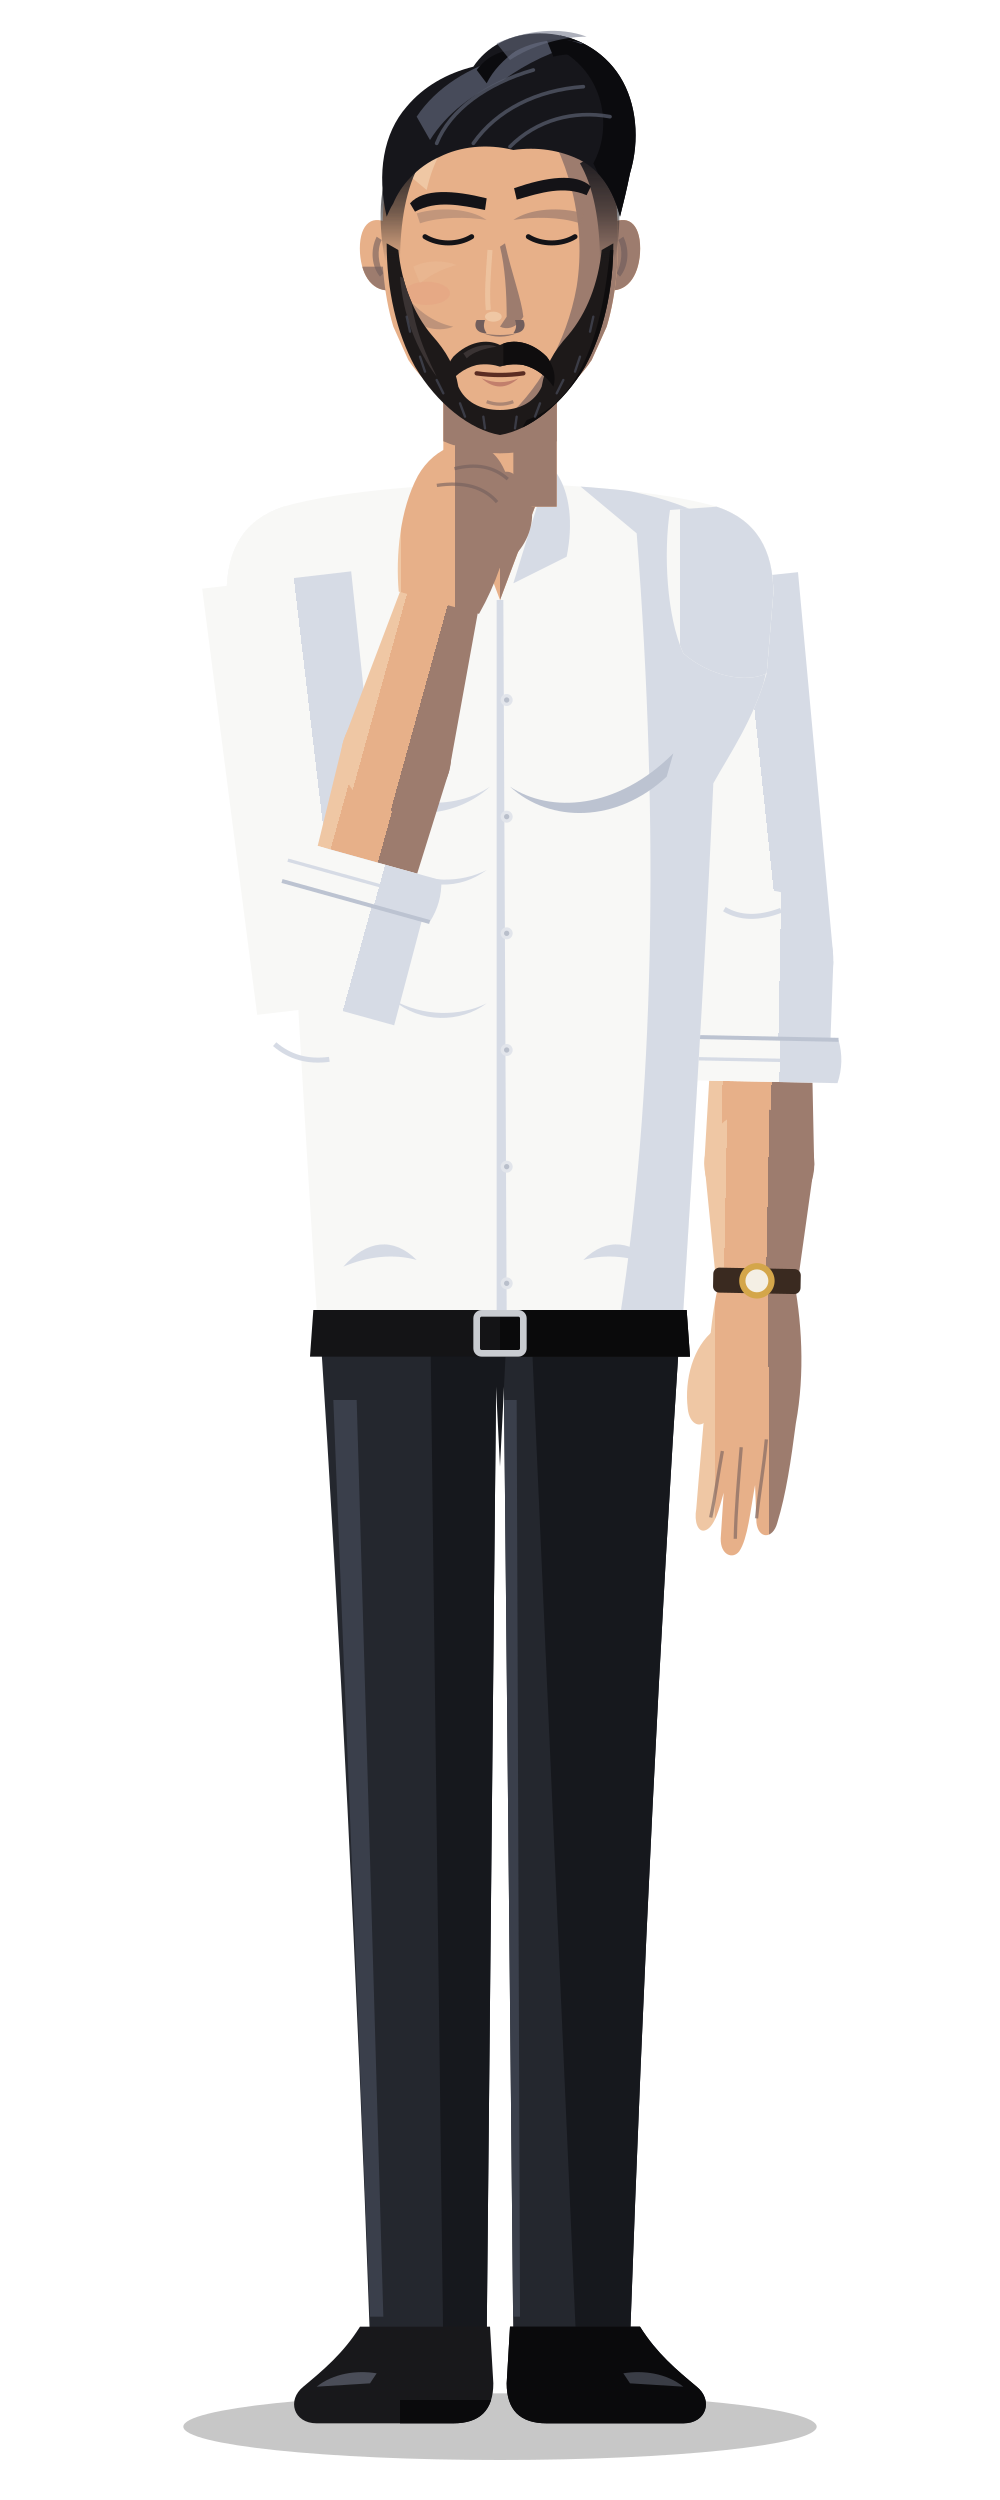
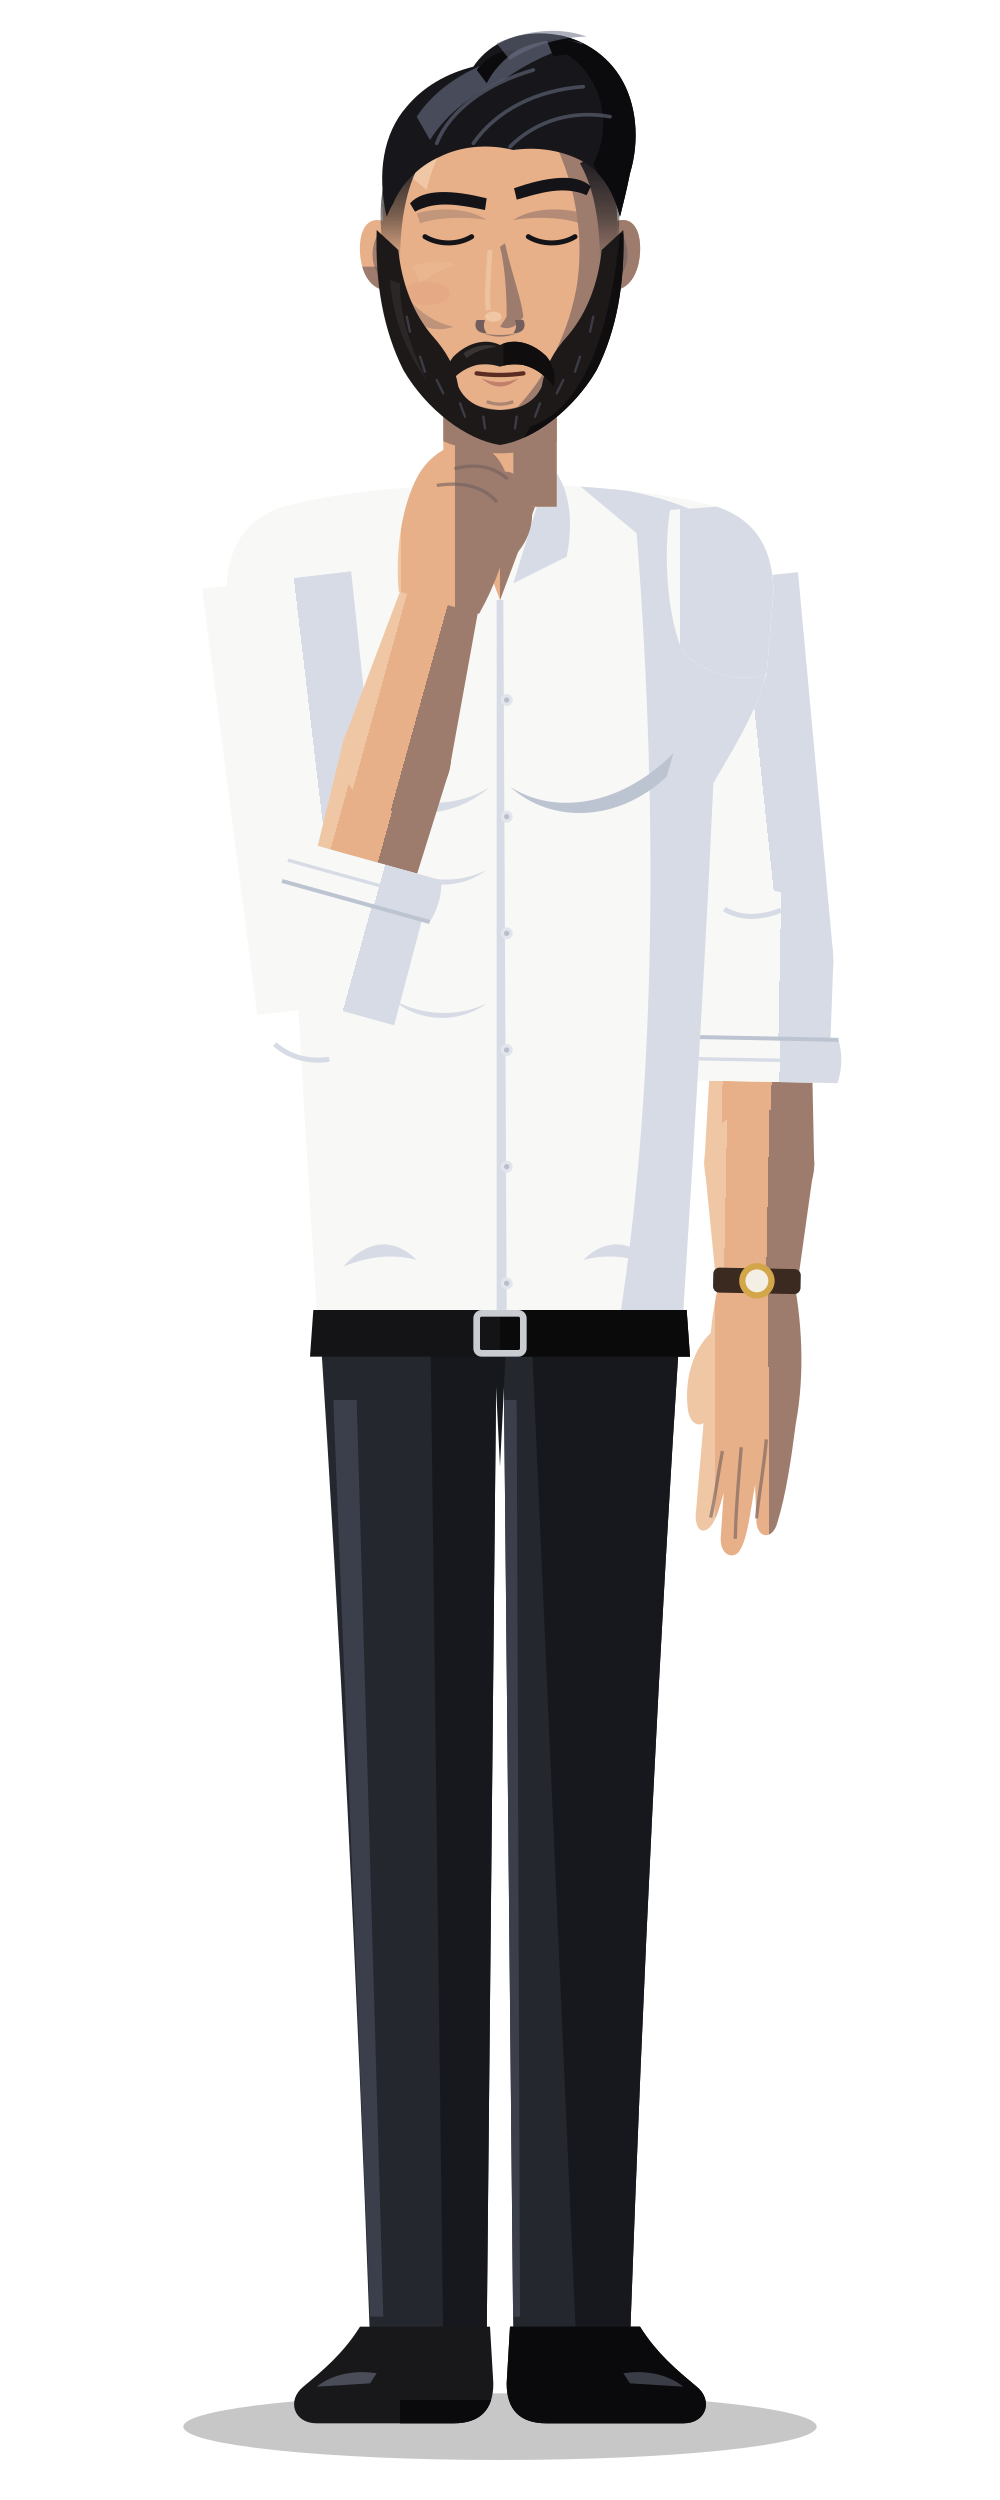
<svg xmlns="http://www.w3.org/2000/svg" viewBox="0 0 600 1500" width="600" height="1500">
  <defs>
    <linearGradient id="fade" x1="0" y1="0" x2="0" y2="1">
      <stop offset="0" stop-color="#16161b" stop-opacity="1" />
      <stop offset="0.55" stop-color="#16161b" stop-opacity="0.55" />
      <stop offset="1" stop-color="#16161b" stop-opacity="0" />
    </linearGradient>
    <clipPath id="c1">
      <path d="M192,796 L298,796 L292,1404 L222,1404 C214,1180 204,980 192,796 Z" />
    </clipPath>
    <clipPath id="c2">
      <path d="M 408,796 L 302,796 L 308,1404 L 378,1404 C 386,1180 396,980 408,796 Z" />
    </clipPath>
    <clipPath id="c3">
      <path d="M216,1396 L294,1396 L296,1430 C296,1446 288,1454 272,1454 L190,1454 C176,1454 172,1440 182,1432 C194,1422 206,1412 216,1396 Z" />
    </clipPath>
    <clipPath id="c4">
      <path d="M 384,1396 L 306,1396 L 304,1430 C 304,1446 312,1454 328,1454 L 410,1454 C 424,1454 428,1440 418,1432 C 406,1422 394,1412 384,1396 Z" />
    </clipPath>
    <linearGradient id="g5" gradientUnits="userSpaceOnUse" x1="424.1" y1="673.0" x2="488.0" y2="674.3">
      <stop offset="0" stop-color="#efc7a4" />
      <stop offset="0.14" stop-color="#efc7a4" />
      <stop offset="0.14" stop-color="#e7b089" />
      <stop offset="0.6" stop-color="#e7b089" />
      <stop offset="0.6" stop-color="#9d7c6e" />
      <stop offset="1" stop-color="#9d7c6e" />
    </linearGradient>
    <linearGradient id="g6" gradientUnits="userSpaceOnUse" x1="427.1" y1="743.6" x2="482.1" y2="744.7">
      <stop offset="0" stop-color="#efc7a4" />
      <stop offset="0.14" stop-color="#efc7a4" />
      <stop offset="0.14" stop-color="#e7b089" />
      <stop offset="0.6" stop-color="#e7b089" />
      <stop offset="0.6" stop-color="#9d7c6e" />
      <stop offset="1" stop-color="#9d7c6e" />
    </linearGradient>
    <linearGradient id="g7" gradientUnits="userSpaceOnUse" x1="402.7" y1="466.6" x2="489.3" y2="457.4">
      <stop offset="0" stop-color="#f8f8f6" />
      <stop offset="0.62" stop-color="#f8f8f6" />
      <stop offset="0.62" stop-color="#d6dbe5" />
      <stop offset="1" stop-color="#d6dbe5" />
    </linearGradient>
    <linearGradient id="g8" gradientUnits="userSpaceOnUse" x1="415.9" y1="605.2" x2="498.9" y2="606.8">
      <stop offset="0" stop-color="#f8f8f6" />
      <stop offset="0.62" stop-color="#f8f8f6" />
      <stop offset="0.62" stop-color="#d6dbe5" />
      <stop offset="1" stop-color="#d6dbe5" />
    </linearGradient>
    <linearGradient id="g9" gradientUnits="userSpaceOnUse" x1="410.8" y1="635.1" x2="502.8" y2="636.9">
      <stop offset="0" stop-color="#f8f8f6" />
      <stop offset="0.62" stop-color="#f8f8f6" />
      <stop offset="0.62" stop-color="#d6dbe5" />
      <stop offset="1" stop-color="#d6dbe5" />
    </linearGradient>
    <linearGradient id="g10" gradientUnits="userSpaceOnUse" x1="28.0" y1="0.6" x2="-28.0" y2="-0.6">
      <stop offset="0" stop-color="#efc7a4" />
      <stop offset="0.14" stop-color="#efc7a4" />
      <stop offset="0.14" stop-color="#e7b089" />
      <stop offset="0.6" stop-color="#e7b089" />
      <stop offset="0.6" stop-color="#9d7c6e" />
      <stop offset="1" stop-color="#9d7c6e" />
    </linearGradient>
    <clipPath id="c11">
      <path d="M300,290 C268,290 204,294 170,304 C146,312 136,330 136,356 L140,404 C148,432 162,452 172,470 C176,560 182,660 190,786 L410,786 C418,660 424,560 428,470 C438,452 452,432 460,404 L464,356 C464,330 454,312 430,304 C396,294 332,290 300,290 Z" />
    </clipPath>
    <clipPath id="c12">
      <path d="M276,296 L324,296 L300,360 Z" />
    </clipPath>
    <clipPath id="c13">
      <path d="M266,284 C258,296 256,314 260,334 L292,350 L276,298 Z" />
    </clipPath>
    <clipPath id="c14">
      <path d="M 334,284 C 342,296 344,314 340,334 L 308,350 L 324,298 Z" />
    </clipPath>
    <clipPath id="c15">
      <path d="M188,786 L412,786 L414,814 L186,814 Z" />
    </clipPath>
    <clipPath id="c16">
      <path d="M170,304 C146,312 136,330 136,356 L140,404 C152,410 174,406 190,392 C200,370 202,332 198,306 Z" />
    </clipPath>
    <clipPath id="c17">
      <path d="M 430,304 C 454,312 464,330 464,356 L 460,404 C 448,410 426,406 410,392 C 400,370 398,332 402,306 Z" />
    </clipPath>
    <clipPath id="c18">
      <path d="M233,134 C222,128 215,136 216,152 C217,166 224,176 236,174 Z" />
    </clipPath>
    <clipPath id="c19">
      <path d="M 367,134 C 378,128 385,136 384,152 C 383,166 376,176 364,174 Z" />
    </clipPath>
    <clipPath id="c20">
      <path d="M266,220 L266,304 L334,304 L334,220 Z" />
    </clipPath>
    <clipPath id="c21">
-       <path d="M300,64 C341,64 369,88 370,126 C372,152 370,176 364,196 L355,216 C343,234 324,247 300,249 C276,247 257,234 245,216 L236,196 C230,176 228,152 230,126 C231,88 259,64 300,64 Z" />
+       <path d="M300,64 C341,64 369,88 370,126 C372,152 368,176 360,196 L351,214 C340,232 322,244 300,246 C278,244 260,232 249,214 L240,196 C232,176 228,152 230,126 C231,88 259,64 300,64 Z" />
    </clipPath>
    <clipPath id="c22">
-       <path d="M232,146 C232,174 238,200 249,220 C262,242 282,258 300,261 C318,258 338,242 351,220 C362,200 368,174 368,146 L361,150 C359,170 352,188 341,201 C332,211 327,220 325,232 C321,241 312,246 300,246 C288,246 279,241 275,232 C273,220 268,211 259,201 C248,188 241,170 239,150 Z" />
+       <path d="M226,138 C225,170 230,198 242,222 C256,246 280,264 300,267 C320,264 344,246 358,222 C370,198 375,170 374,138 L361,150 C359,170 352,188 341,201 C332,211 327,220 325,232 C321,241 312,246 300,246 C288,246 279,241 275,232 C273,220 268,211 259,201 C248,188 241,170 239,150 Z" />
    </clipPath>
    <clipPath id="c23">
      <path d="M272,214 C281,205 292,203 300,207 C308,203 319,205 328,214 C332,219 334,226 332,232 C328,226 322,221 314,219 C308,218 303,219 300,220 C297,219 292,218 286,219 C278,221 272,226 268,232 C266,226 268,219 272,214 Z" />
    </clipPath>
    <clipPath id="c24">
      <path d="M232,130 C226,104 230,80 244,64 C254,52 268,44 284,40 C292,28 306,20 324,20 C344,20 362,30 372,46 C382,62 384,84 378,104 C376,114 374,122 372,130 C368,114 360,102 348,96 C336,90 322,88 308,90 C292,86 276,88 264,94 C250,100 240,112 236,122 C234,125 233,128 232,130 Z" />
    </clipPath>
    <linearGradient id="g25" gradientUnits="userSpaceOnUse" x1="137.8" y1="481.1" x2="224.2" y2="470.9">
      <stop offset="0" stop-color="#f8f8f6" />
      <stop offset="0.62" stop-color="#f8f8f6" />
      <stop offset="0.62" stop-color="#d6dbe5" />
      <stop offset="1" stop-color="#d6dbe5" />
    </linearGradient>
    <linearGradient id="g26" gradientUnits="userSpaceOnUse" x1="198.3" y1="476.3" x2="259.9" y2="493.4">
      <stop offset="0" stop-color="#efc7a4" />
      <stop offset="0.14" stop-color="#efc7a4" />
      <stop offset="0.14" stop-color="#e7b089" />
      <stop offset="0.6" stop-color="#e7b089" />
      <stop offset="0.6" stop-color="#9d7c6e" />
      <stop offset="1" stop-color="#9d7c6e" />
    </linearGradient>
    <linearGradient id="g27" gradientUnits="userSpaceOnUse" x1="227.2" y1="388.8" x2="280.2" y2="403.5">
      <stop offset="0" stop-color="#efc7a4" />
      <stop offset="0.14" stop-color="#efc7a4" />
      <stop offset="0.14" stop-color="#e7b089" />
      <stop offset="0.6" stop-color="#e7b089" />
      <stop offset="0.6" stop-color="#9d7c6e" />
      <stop offset="1" stop-color="#9d7c6e" />
    </linearGradient>
    <linearGradient id="g28" gradientUnits="userSpaceOnUse" x1="166.5" y1="555.1" x2="246.5" y2="577.3">
      <stop offset="0" stop-color="#f8f8f6" />
      <stop offset="0.62" stop-color="#f8f8f6" />
      <stop offset="0.62" stop-color="#d6dbe5" />
      <stop offset="1" stop-color="#d6dbe5" />
    </linearGradient>
    <linearGradient id="g29" gradientUnits="userSpaceOnUse" x1="172.7" y1="516.1" x2="261.3" y2="540.7">
      <stop offset="0" stop-color="#f8f8f6" />
      <stop offset="0.62" stop-color="#f8f8f6" />
      <stop offset="0.62" stop-color="#d6dbe5" />
      <stop offset="1" stop-color="#d6dbe5" />
    </linearGradient>
    <linearGradient id="g30" gradientUnits="userSpaceOnUse" x1="27.0" y1="-7.5" x2="-27.0" y2="7.5">
      <stop offset="0" stop-color="#efc7a4" />
      <stop offset="0.14" stop-color="#efc7a4" />
      <stop offset="0.14" stop-color="#e7b089" />
      <stop offset="0.6" stop-color="#e7b089" />
      <stop offset="0.6" stop-color="#9d7c6e" />
      <stop offset="1" stop-color="#9d7c6e" />
    </linearGradient>
  </defs>
  <ellipse cx="300" cy="1456" rx="190" ry="20" fill="#000" opacity="0.22" />
  <path d="M192,796 L298,796 L292,1404 L222,1404 C214,1180 204,980 192,796 Z" fill="#24272e" />
  <g clip-path="url(#c1)">
    <path d="M258,780 L304,780 L300,1412 L266,1412 Z" fill="#16181d" />
    <path d="M200,840 L214,840 L230,1390 L222,1390 Z" fill="#3a3f4b" />
  </g>
  <path d="M 408,796 L 302,796 L 308,1404 L 378,1404 C 386,1180 396,980 408,796 Z" fill="#24272e" />
  <g clip-path="url(#c2)">
    <path d="M318,780 L420,780 L420,1412 L346,1412 Z" fill="#16181d" />
    <path d="M 310,840 L 302,840 L 306,1390 L 312,1390 Z" fill="#3a3f4b" />
  </g>
  <path d="M296,800 L300,880 L304,800 Z" fill="#16181d" />
  <path d="M216,1396 L294,1396 L296,1430 C296,1446 288,1454 272,1454 L190,1454 C176,1454 172,1440 182,1432 C194,1422 206,1412 216,1396 Z" fill="#18181b" />
  <g clip-path="url(#c3)">
    <path d="M240,1440 L300,1440 L300,1460 L240,1460 Z" fill="#0a0a0c" />
    <path d="M190,1432 C200,1424 214,1422 226,1424 L222,1430 Z" fill="#4a4d58" />
  </g>
  <path d="M 384,1396 L 306,1396 L 304,1430 C 304,1446 312,1454 328,1454 L 410,1454 C 424,1454 428,1440 418,1432 C 406,1422 394,1412 384,1396 Z" fill="#18181b" />
  <g clip-path="url(#c4)">
    <path d="M300,1380 L440,1380 L440,1460 L300,1460 Z" fill="#0a0a0c" />
    <path d="M 410,1432 C 400,1424 386,1422 374,1424 L 378,1430 Z" fill="#3a3d46" />
  </g>
  <path d="M425.5,648.4 L422.6,697.7 L488.5,699.0 L487.5,649.6 Z" fill="url(#g5)" />
  <circle cx="455.6" cy="698.3" r="33.0" fill="url(#g6)" />
  <path d="M422.6,697.7 L431.7,789.6 L475.7,790.4 L488.5,699.0 Z" fill="url(#g6)" />
  <path d="M389.2,352.7 L416.2,580.4 L499.8,571.6 L478.8,343.3 Z" fill="url(#g7)" />
  <circle cx="458.0" cy="576.0" r="42.0" fill="url(#g8)" />
  <path d="M416.0,575.2 L415.8,635.2 L497.8,636.8 L500.0,576.8 Z" fill="url(#g8)" />
  <path d="M503.1,623.9 Q506.8,637.0 502.5,649.9 L410.5,648.1 Q406.8,635.0 411.1,622.1 Z" fill="url(#g9)" />
  <path d="M503.1,623.9 L411.1,622.1" stroke="#bcc3d1" stroke-width="2.4" />
  <path d="M502.8,636.9 L410.8,635.1" stroke="#d6dbe5" stroke-width="2" />
  <path d="M434.6,545.5 q14.0,8.3 34.0,0.7" fill="none" stroke="#d6dbe5" stroke-width="3" />
  <g transform="translate(454.0,776.0) rotate(1.1)">
    <g transform="scale(-1.25,1.25)">
      <path d="M-17,-10 C-22,12 -24,38 -20,62 C-18,80 -16,96 -12,110 C-10,118 -3,118 -2,110 L-1,92 C1,104 2,118 6,124 C9,128 15,126 15,118 L14,96 C16,104 18,112 22,114 C26,116 28,110 27,104 C26,86 24,62 23,40 C22,20 21,6 17,-10 Z" fill="url(#g10)" />
      <path d="M20,18 C30,26 34,42 32,56 C31,64 25,66 22,60 C22,48 20,36 16,28 Z" fill="url(#g10)" />
      <path d="M-6,70 C-5,84 -3,96 -2,108 M6,74 C7,90 8,104 8,118 M15,76 C17,88 18,98 20,108" fill="none" stroke="#725e5c" stroke-width="1.6" opacity="0.6" />
      <rect x="-21" y="-12" width="42" height="12" rx="3" fill="#3a2a20" />
      <circle cx="0" cy="-6" r="8.5" fill="#d4a64a" />
      <circle cx="0" cy="-6" r="5.5" fill="#f4efe4" />
    </g>
  </g>
  <path d="M300,290 C268,290 204,294 170,304 C146,312 136,330 136,356 L140,404 C148,432 162,452 172,470 C176,560 182,660 190,786 L410,786 C418,660 424,560 428,470 C438,452 452,432 460,404 L464,356 C464,330 454,312 430,304 C396,294 332,290 300,290 Z" fill="#f8f8f6" />
  <g clip-path="url(#c11)">
    <path d="M346,290 C406,296 466,316 464,374 C460,422 444,450 430,474 L414,790 L372,790 C392,660 396,500 382,320 Z" fill="#d6dbe5" />
    <path d="M138,392 C148,428 162,452 174,472 L184,472 C172,448 160,422 150,392 Z" fill="#d6dbe5" />
  </g>
  <path d="M196,452 C230,486 270,488 294,472 C270,494 230,494 200,466 Z" fill="#d6dbe5" />
  <path d="M404,452 C370,486 330,488 306,472 C330,494 370,494 400,466 Z" fill="#bcc3d1" />
  <path d="M236,600 C254,610 276,610 292,602 C276,614 252,614 236,600 Z" fill="#d6dbe5" />
  <path d="M206,760 C220,744 236,742 250,756 C236,752 220,754 206,760 Z" fill="#d6dbe5" />
  <path d="M350,756 C364,742 380,744 394,760 C380,754 364,752 350,756 Z" fill="#d6dbe5" />
  <path d="M238,520 C256,530 276,530 292,522 C276,534 254,534 238,520 Z" fill="#d6dbe5" />
  <path d="M276,296 L324,296 L300,360 Z" fill="#e7b089" />
  <g clip-path="url(#c12)">
    <path d="M300,290 L330,290 L300,364 Z" fill="#9d7c6e" />
  </g>
  <path d="M288,312 Q300,318 312,312" fill="none" stroke="#9d7c6e" stroke-width="2" opacity="0.8" />
  <path d="M266,284 C258,296 256,314 260,334 L292,350 L276,298 Z" fill="#f8f8f6" />
  <g clip-path="url(#c13)">
    <path d="M256,320 L292,320 L292,352 L256,352 Z" fill="#d6dbe5" />
  </g>
  <path d="M 334,284 C 342,296 344,314 340,334 L 308,350 L 324,298 Z" fill="#f8f8f6" />
  <g clip-path="url(#c14)">
    <path d="M 334,284 C 342,296 344,314 340,334 L 308,350 L 324,298 Z" fill="#d6dbe5" />
  </g>
  <path d="M268,286 Q300,280 332,286 L326,292 Q300,288 274,292 Z" fill="#d6dbe5" />
  <path d="M298,360 L302,360 L304,786 L298,786 Z" fill="#d6dbe5" />
  <circle cx="304" cy="420" r="3.6" fill="#e2e5eb" />
  <circle cx="304" cy="420" r="1.6" fill="#b9bfcb" />
  <circle cx="304" cy="490" r="3.6" fill="#e2e5eb" />
  <circle cx="304" cy="490" r="1.6" fill="#b9bfcb" />
  <circle cx="304" cy="560" r="3.6" fill="#e2e5eb" />
  <circle cx="304" cy="560" r="1.6" fill="#b9bfcb" />
  <circle cx="304" cy="630" r="3.6" fill="#e2e5eb" />
  <circle cx="304" cy="630" r="1.6" fill="#b9bfcb" />
  <circle cx="304" cy="700" r="3.6" fill="#e2e5eb" />
  <circle cx="304" cy="700" r="1.6" fill="#b9bfcb" />
  <circle cx="304" cy="770" r="3.6" fill="#e2e5eb" />
  <circle cx="304" cy="770" r="1.6" fill="#b9bfcb" />
  <path d="M188,786 L412,786 L414,814 L186,814 Z" fill="#141416" />
  <g clip-path="url(#c15)">
    <path d="M300,780 L420,780 L420,820 L300,820 Z" fill="#0a0a0b" />
  </g>
  <rect x="286" y="788" width="28" height="24" rx="3" fill="none" stroke="#c9ccd1" stroke-width="4" />
  <path d="M170,304 C146,312 136,330 136,356 L140,404 C152,410 174,406 190,392 C200,370 202,332 198,306 Z" fill="#f8f8f6" />
  <path d="M 430,304 C 454,312 464,330 464,356 L 460,404 C 448,410 426,406 410,392 C 400,370 398,332 402,306 Z" fill="#f8f8f6" />
  <g clip-path="url(#c17)">
    <path d="M408,290 L470,290 L470,420 L408,420 Z" fill="#d6dbe5" />
  </g>
  <path d="M233,134 C222,128 215,136 216,152 C217,166 224,176 236,174 Z" fill="#e7b089" />
  <g clip-path="url(#c18)">
    <path d="M200,160 L240,160 L240,190 L200,190 Z" fill="#9d7c6e" />
  </g>
  <path d="M 367,134 C 378,128 385,136 384,152 C 383,166 376,176 364,174 Z" fill="#e7b089" />
  <g clip-path="url(#c19)">
    <path d="M360,120 L400,120 L400,190 L360,190 Z" fill="#9d7c6e" />
  </g>
  <path d="M226,142 C222,150 223,160 228,166 L230,164 C227,158 226,150 229,144 Z" fill="#725e5c" opacity="0.6" />
  <path d="M 374,142 C 378,150 377,160 372,166 L 370,164 C 373,158 374,150 371,144 Z" fill="#725e5c" opacity="0.7" />
  <path d="M266,220 L266,304 L334,304 L334,220 Z" fill="#e7b089" />
  <g clip-path="url(#c20)">
    <path d="M308,210 L340,210 L340,310 L308,310 Z" fill="#9d7c6e" />
    <path d="M260,210 L340,210 L340,262 Q300,282 260,262 Z" fill="#9d7c6e" />
  </g>
-   <path d="M300,64 C341,64 369,88 370,126 C372,152 370,176 364,196 L355,216 C343,234 324,247 300,249 C276,247 257,234 245,216 L236,196 C230,176 228,152 230,126 C231,88 259,64 300,64 Z" fill="#e7b089" />
+   <path d="M300,64 C341,64 369,88 370,126 C372,152 368,176 360,196 L351,214 C340,232 322,244 300,246 C278,244 260,232 249,214 L240,196 C232,176 228,152 230,126 C231,88 259,64 300,64 Z" fill="#e7b089" />
  <g clip-path="url(#c21)">
    <path d="M318,60 C352,70 376,96 376,130 C378,170 368,204 350,228 C336,244 318,252 300,254 C322,236 340,206 346,172 C352,134 342,94 318,60 Z" fill="#9d7c6e" />
    <path d="M244,104 C250,86 264,74 282,70 C268,82 260,96 256,114 Z" fill="#efc7a4" />
  </g>
  <path d="M248,160 C256,156 266,156 274,159 C266,161 258,165 252,170 Z" fill="#efc7a4" opacity="0.25" />
  <path d="M244,178 C252,188 262,194 272,196 C262,200 250,196 244,188 Z" fill="#9d7c6e" opacity="0.55" />
  <ellipse cx="256" cy="176" rx="14" ry="7" fill="#e07e70" opacity="0.14" />
  <path d="M246,122 C254,113 272,114 292,119 L291,126 C276,123 262,120 249,127 Z" fill="#141317" />
  <g transform="translate(0,-8) rotate(-5 330 115)">
    <path d="M 354,122 C 346,113 328,114 308,119 L 309,126 C 324,123 338,120 351,127 Z" fill="#141317" />
  </g>
  <path d="M250,128 C264,124 282,125 292,132 C280,130 264,130 252,134 Z" fill="#9d7c6e" opacity="0.5" />
  <path d="M 350,128 C 336,124 318,125 308,132 C 320,130 336,130 348,134 Z" fill="#9d7c6e" opacity="0.7" />
  <path d="M255,142 C263,147 275,147 283,142" fill="none" stroke="#141317" stroke-width="3.0" stroke-linecap="round" stroke-linejoin="round" opacity="1.0" />
  <path d="M317,142 C325,147 337,147 345,142" fill="none" stroke="#141317" stroke-width="3.0" stroke-linecap="round" stroke-linejoin="round" opacity="1.0" />
  <path d="M303,146 C307,164 313,180 314,190 C310,197 304,198 300,196 L304,190 C304,176 303,160 300,148 Z" fill="#9d7c6e" />
  <path d="M286,192 C284,196 286,200 292,200 C290,197 290,195 291,192 Z" fill="#725e5c" />
  <path d="M314,192 C316,196 314,200 308,200 C310,197 310,195 309,192 Z" fill="#725e5c" />
  <path d="M290,200 Q300,204 310,200 Q300,202 290,200 Z" fill="#725e5c" opacity="0.7" />
  <ellipse cx="296" cy="190" rx="5" ry="3" fill="#efc7a4" />
  <path d="M294,150 C293,164 292,176 293,186" fill="none" stroke="#efc7a4" stroke-width="3" opacity="0.8" />
-   <path d="M232,146 C232,174 238,200 249,220 C262,242 282,258 300,261 C318,258 338,242 351,220 C362,200 368,174 368,146 L361,150 C359,170 352,188 341,201 C332,211 327,220 325,232 C321,241 312,246 300,246 C288,246 279,241 275,232 C273,220 268,211 259,201 C248,188 241,170 239,150 Z" fill="#1d1919" />
+   <path d="M226,138 C225,170 230,198 242,222 C256,246 280,264 300,267 C320,264 344,246 358,222 C370,198 375,170 374,138 L361,150 C359,170 352,188 341,201 C332,211 327,220 325,232 C321,241 312,246 300,246 C288,246 279,241 275,232 C273,220 268,211 259,201 C248,188 241,170 239,150 Z" fill="#1d1919" />
  <g clip-path="url(#c22)">
-     <path d="M316,252 C340,244 360,216 366,150 L380,150 L380,280 L300,280 Z" fill="#0f0d0e" />
-     <path d="M240,166 C242,190 250,210 262,226 C252,206 246,188 246,168 Z" fill="#3a3333" />
+     <path d="M318,256 C342,248 364,218 372,140 L390,140 L390,290 L300,290 Z" fill="#0f0d0e" />
+     <path d="M234,168 C236,192 244,212 256,228 C246,208 240,190 240,170 Z" fill="#2c2727" />
  </g>
  <path d="M252,214 l3,9" fill="none" stroke="#474b5a" stroke-width="1.4" stroke-linecap="round" stroke-linejoin="round" opacity="0.7" />
  <path d="M262,228 l4,8" fill="none" stroke="#474b5a" stroke-width="1.4" stroke-linecap="round" stroke-linejoin="round" opacity="0.7" />
  <path d="M276,242 l3,8" fill="none" stroke="#474b5a" stroke-width="1.4" stroke-linecap="round" stroke-linejoin="round" opacity="0.7" />
  <path d="M290,250 l1,7" fill="none" stroke="#474b5a" stroke-width="1.4" stroke-linecap="round" stroke-linejoin="round" opacity="0.7" />
  <path d="M244,190 l2,9" fill="none" stroke="#474b5a" stroke-width="1.4" stroke-linecap="round" stroke-linejoin="round" opacity="0.7" />
  <path d="M310,250 l-1,7" fill="none" stroke="#474b5a" stroke-width="1.4" stroke-linecap="round" stroke-linejoin="round" opacity="0.7" />
  <path d="M324,242 l-3,8" fill="none" stroke="#474b5a" stroke-width="1.4" stroke-linecap="round" stroke-linejoin="round" opacity="0.7" />
  <path d="M338,228 l-4,8" fill="none" stroke="#474b5a" stroke-width="1.4" stroke-linecap="round" stroke-linejoin="round" opacity="0.7" />
  <path d="M348,214 l-3,9" fill="none" stroke="#474b5a" stroke-width="1.4" stroke-linecap="round" stroke-linejoin="round" opacity="0.7" />
  <path d="M356,190 l-2,9" fill="none" stroke="#474b5a" stroke-width="1.4" stroke-linecap="round" stroke-linejoin="round" opacity="0.7" />
  <path d="M272,214 C281,205 292,203 300,207 C308,203 319,205 328,214 C332,219 334,226 332,232 C328,226 322,221 314,219 C308,218 303,219 300,220 C297,219 292,218 286,219 C278,221 272,226 268,232 C266,226 268,219 272,214 Z" fill="#1d1919" />
  <g clip-path="url(#c23)">
    <path d="M302,200 L340,200 L340,236 L302,236 Z" fill="#0f0d0e" />
    <path d="M278,212 C285,207 293,206 298,208 C291,209 284,211 280,215 Z" fill="#3a3333" />
  </g>
  <path d="M286,224 Q300,226 314,224" fill="none" stroke="#5a2c22" stroke-width="2.6" stroke-linecap="round" />
  <path d="M289,227 Q300,236.8 311,227 Q300,231.6 289,227 Z" fill="#c27f6c" />
  <path d="M292,241 Q300,244 308,241" fill="none" stroke="#9d7c6e" stroke-width="2" opacity="0.8" />
  <path d="M231,156 C226,130 228,106 238,90 L252,98 C244,112 240,132 240,158 Z" fill="url(#fade)" />
  <path d="M 369,156 C 374,130 372,106 362,90 L 348,98 C 356,112 360,132 360,158 Z" fill="url(#fade)" />
  <path d="M232,130 C226,104 230,80 244,64 C254,52 268,44 284,40 C292,28 306,20 324,20 C344,20 362,30 372,46 C382,62 384,84 378,104 C376,114 374,122 372,130 C368,114 360,102 348,96 C336,90 322,88 308,90 C292,86 276,88 264,94 C250,100 240,112 236,122 C234,125 233,128 232,130 Z" fill="#16161b" />
  <g clip-path="url(#c24)">
    <path d="M336,18 C368,24 388,52 384,84 C382,104 376,118 372,132 L356,98 C368,76 362,44 336,30 Z" fill="#0b0b0e" />
    <path d="M250,70 C262,52 282,40 304,34 C318,24 336,22 350,26 C332,30 316,38 302,48 C284,56 268,68 258,84 Z" fill="#474b5a" />
  </g>
  <path d="M262,86 C270,66 292,50 320,42" fill="none" stroke="#5a5f70" stroke-width="2.2" stroke-linecap="round" stroke-linejoin="round" opacity="0.7" />
  <path d="M284,86 C298,66 322,54 350,52" fill="none" stroke="#5a5f70" stroke-width="2.2" stroke-linecap="round" stroke-linejoin="round" opacity="0.7" />
  <path d="M306,88 C322,72 344,66 366,70" fill="none" stroke="#5a5f70" stroke-width="2.2" stroke-linecap="round" stroke-linejoin="round" opacity="0.7" />
  <path d="M286,42 C292,34 300,30 310,30 C302,36 296,42 292,50 Z" fill="#0b0b0e" />
  <path d="M328,24 C340,22 352,26 360,34 C350,32 340,32 332,34 Z" fill="#0b0b0e" />
  <path d="M298,26 C316,18 336,16 352,22 C336,22 318,28 306,36 Z" fill="#6a7083" opacity="0.55" />
  <path d="M121.3,353.2 L154.3,608.9 L237.7,599.1 L210.7,342.8 Z" fill="url(#g25)" />
  <path d="M190.6,507.6 L205.9,445.0 L269.5,462.6 L250.3,524.2 Z" fill="url(#g26)" />
  <circle cx="237.7" cy="453.8" r="33.0" fill="url(#g27)" />
  <path d="M205.9,445.0 L248.5,332.6 L290.9,344.4 L269.5,462.6 Z" fill="url(#g27)" />
  <path d="M155.5,592.8 L177.5,517.4 L256.5,539.4 L236.5,615.2 Z" fill="url(#g28)" />
  <path d="M257.8,553.2 Q265.2,541.8 264.8,528.2 L176.2,503.6 Q168.8,515.0 169.2,528.6 Z" fill="url(#g29)" />
  <path d="M257.8,553.2 L169.2,528.6" stroke="#bcc3d1" stroke-width="2.4" />
  <path d="M261.3,540.7 L172.7,516.1" stroke="#d6dbe5" stroke-width="2" />
  <path d="M164.8,626.5 q13.5,11.7 32.8,9.1" fill="none" stroke="#d6dbe5" stroke-width="3" />
  <g transform="translate(266.0,352.0) rotate(-164.5)">
    <g transform="scale(1.25,1.25)">
      <path d="M-20,-8 C-28,24 -24,58 -6,68 C8,74 22,64 26,48 C30,30 26,8 20,-8 Z" fill="url(#g30)" />
      <path d="M-20,20 C-32,34 -28,50 -16,56" stroke="url(#g30)" stroke-width="11" stroke-linecap="round" fill="none" />
      <path d="M-14,46 q12,8 30,0 M-16,58 q12,6 26,-2" fill="none" stroke="#725e5c" stroke-width="1.6" opacity="0.6" />
    </g>
  </g>
</svg>
